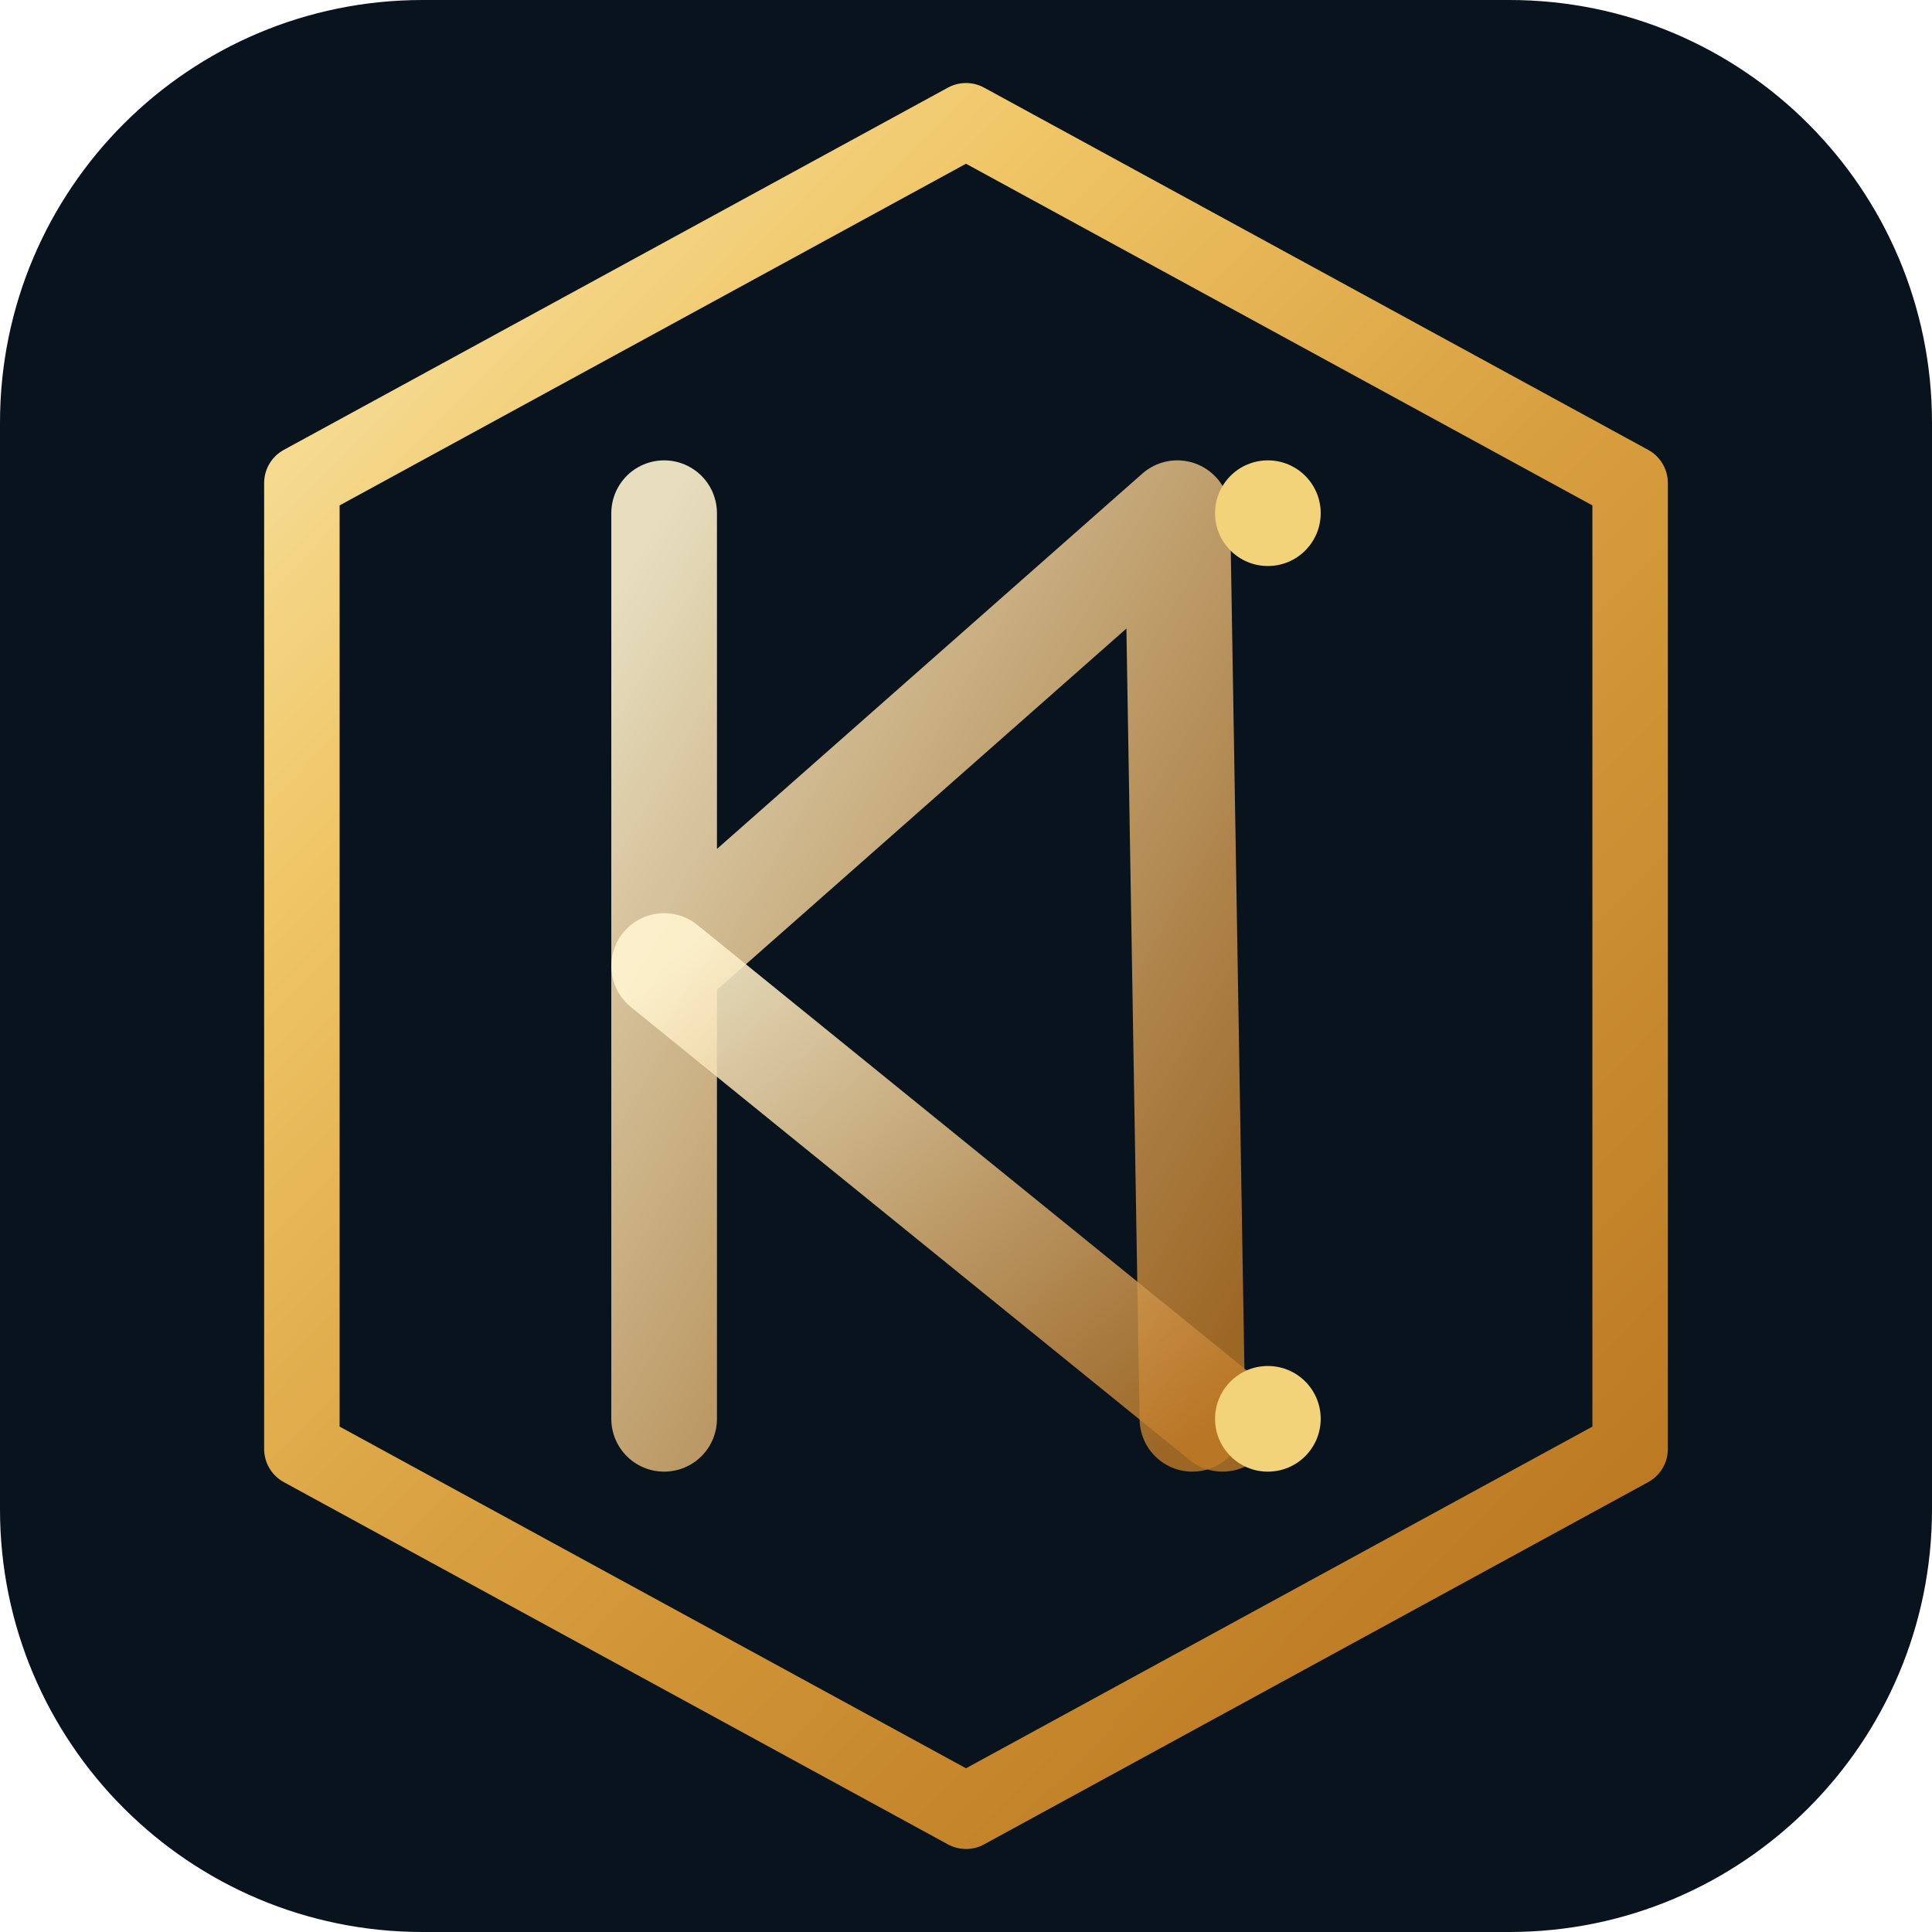
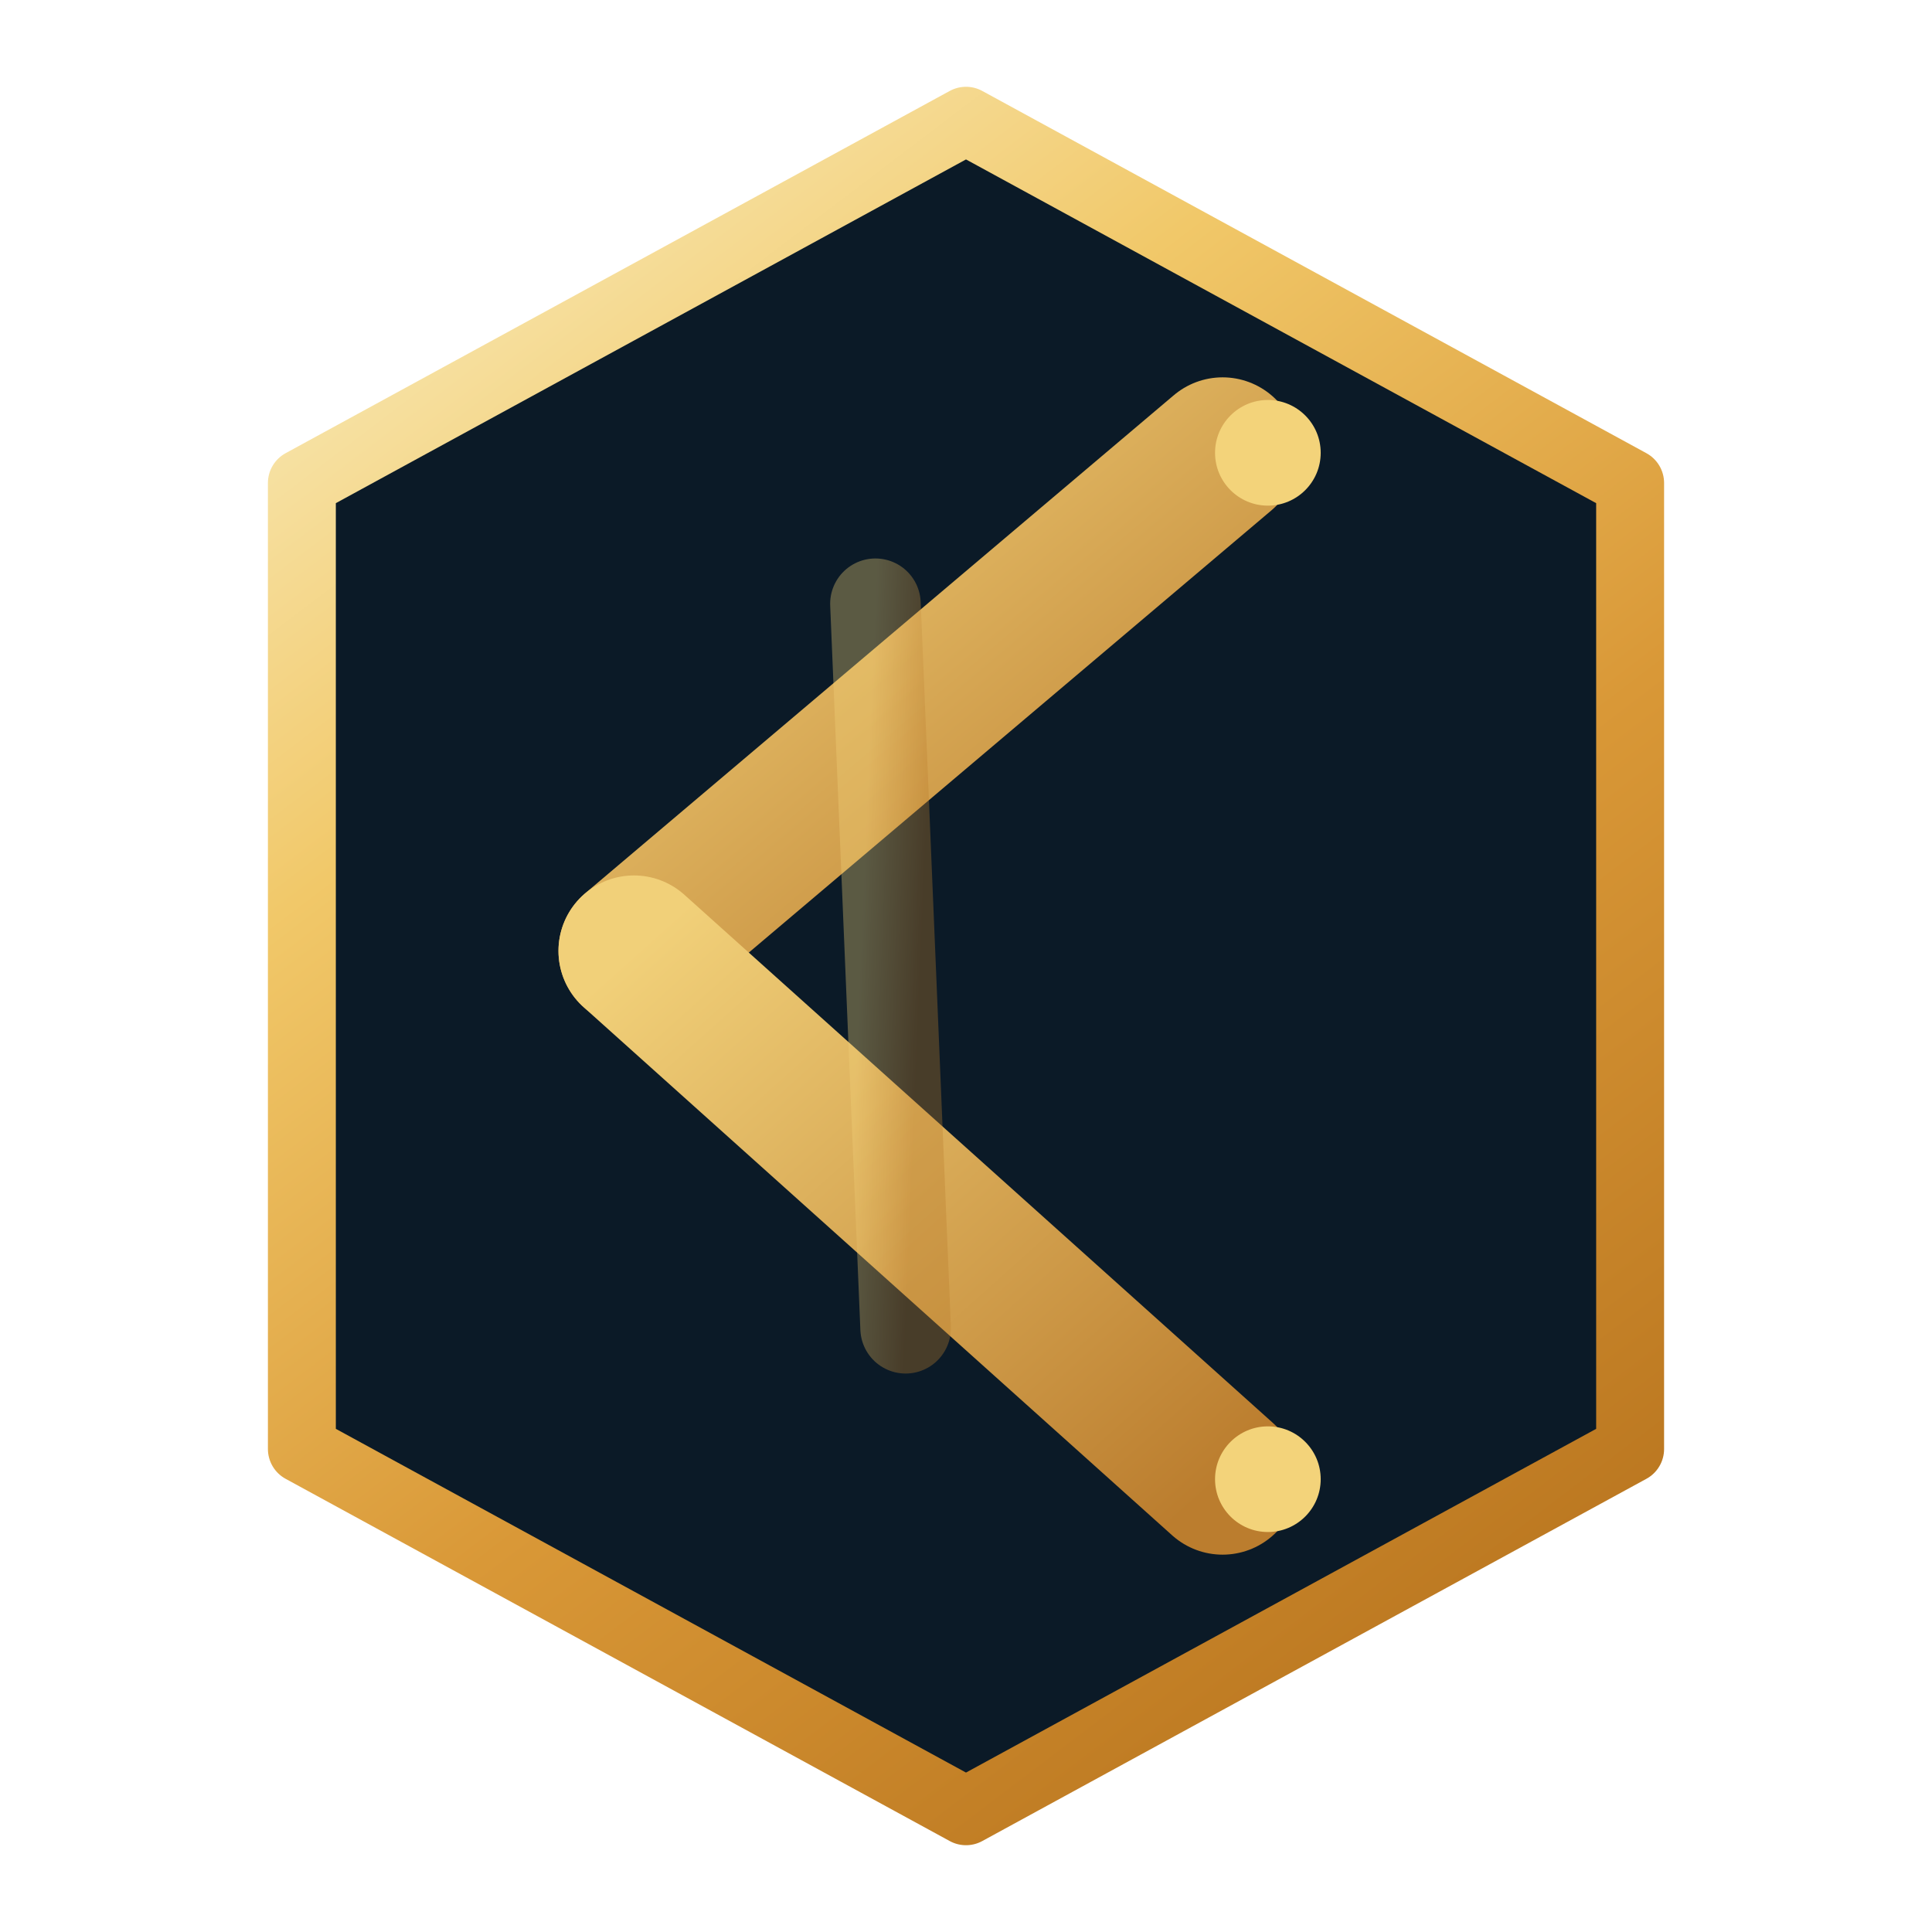
<svg xmlns="http://www.w3.org/2000/svg" viewBox="0 0 128 128" role="img" aria-label="Knoprix brand mark">
  <defs>
-     <linearGradient id="gold" x1="10%" y1="0%" x2="90%" y2="100%">
-       <stop offset="0%" stop-color="#f7e3a2" />
-       <stop offset="22%" stop-color="#f0c667" />
-       <stop offset="52%" stop-color="#d89f3f" />
+     <linearGradient id="goldBorder" x1="20%" y1="0%" x2="80%" y2="100%">
+       <stop offset="0%" stop-color="#f8e7b0" />
+       <stop offset="25%" stop-color="#f1c869" />
+       <stop offset="60%" stop-color="#d99837" />
      <stop offset="100%" stop-color="#b8741e" />
    </linearGradient>
-     <linearGradient id="goldSoft" x1="0%" y1="0%" x2="100%" y2="100%">
-       <stop offset="0%" stop-color="#fff4d0" stop-opacity="0.9" />
-       <stop offset="100%" stop-color="#c07a26" stop-opacity="0.8" />
+     <linearGradient id="goldFill" x1="0%" y1="0%" x2="100%" y2="100%">
+       <stop offset="0%" stop-color="#f1d079" />
+       <stop offset="100%" stop-color="#bb7d2e" />
    </linearGradient>
  </defs>
-   <rect width="128" height="128" rx="28" fill="#08131d" />
-   <path d="M20 32 L64 8 L108 32 L108 96 L64 120 L20 96 Z" fill="none" stroke="url(#gold)" stroke-width="5" stroke-linejoin="round" />
-   <path d="M44 34 L44 94 M44 64 L78 34 L79 94" fill="none" stroke="url(#goldSoft)" stroke-width="7" stroke-linecap="round" stroke-linejoin="round" />
-   <path d="M44 64 L81 94" fill="none" stroke="url(#goldSoft)" stroke-width="7" stroke-linecap="round" />
-   <circle cx="84" cy="34" r="3.5" fill="#f3d37a" />
-   <circle cx="84" cy="94" r="3.5" fill="#f3d37a" />
+   <path d="M20 32 L64 8 L108 32 L108 96 L64 120 L20 96 Z" fill="#0b1a27" stroke="url(#goldBorder)" stroke-width="4.5" stroke-linejoin="round" />
+   <path d="M42 30 L42 98" stroke="url(#goldFill)" stroke-width="10" stroke-linecap="round" />
+   <path d="M42 63 L81 30" stroke="url(#goldFill)" stroke-width="10" stroke-linecap="round" />
+   <path d="M42 63 L81 98" stroke="url(#goldFill)" stroke-width="10" stroke-linecap="round" />
+   <path d="M58 40 L60 88" stroke="url(#goldFill)" stroke-width="6" stroke-linecap="round" opacity="0.35" />
+   <circle cx="84" cy="30" r="3.5" fill="#f3d37a" />
+   <circle cx="84" cy="98" r="3.5" fill="#f3d37a" />
+   <path d="M84 30 L84 98" stroke="url(#goldBorder)" stroke-width="1.8" opacity="0.7" />
</svg>
